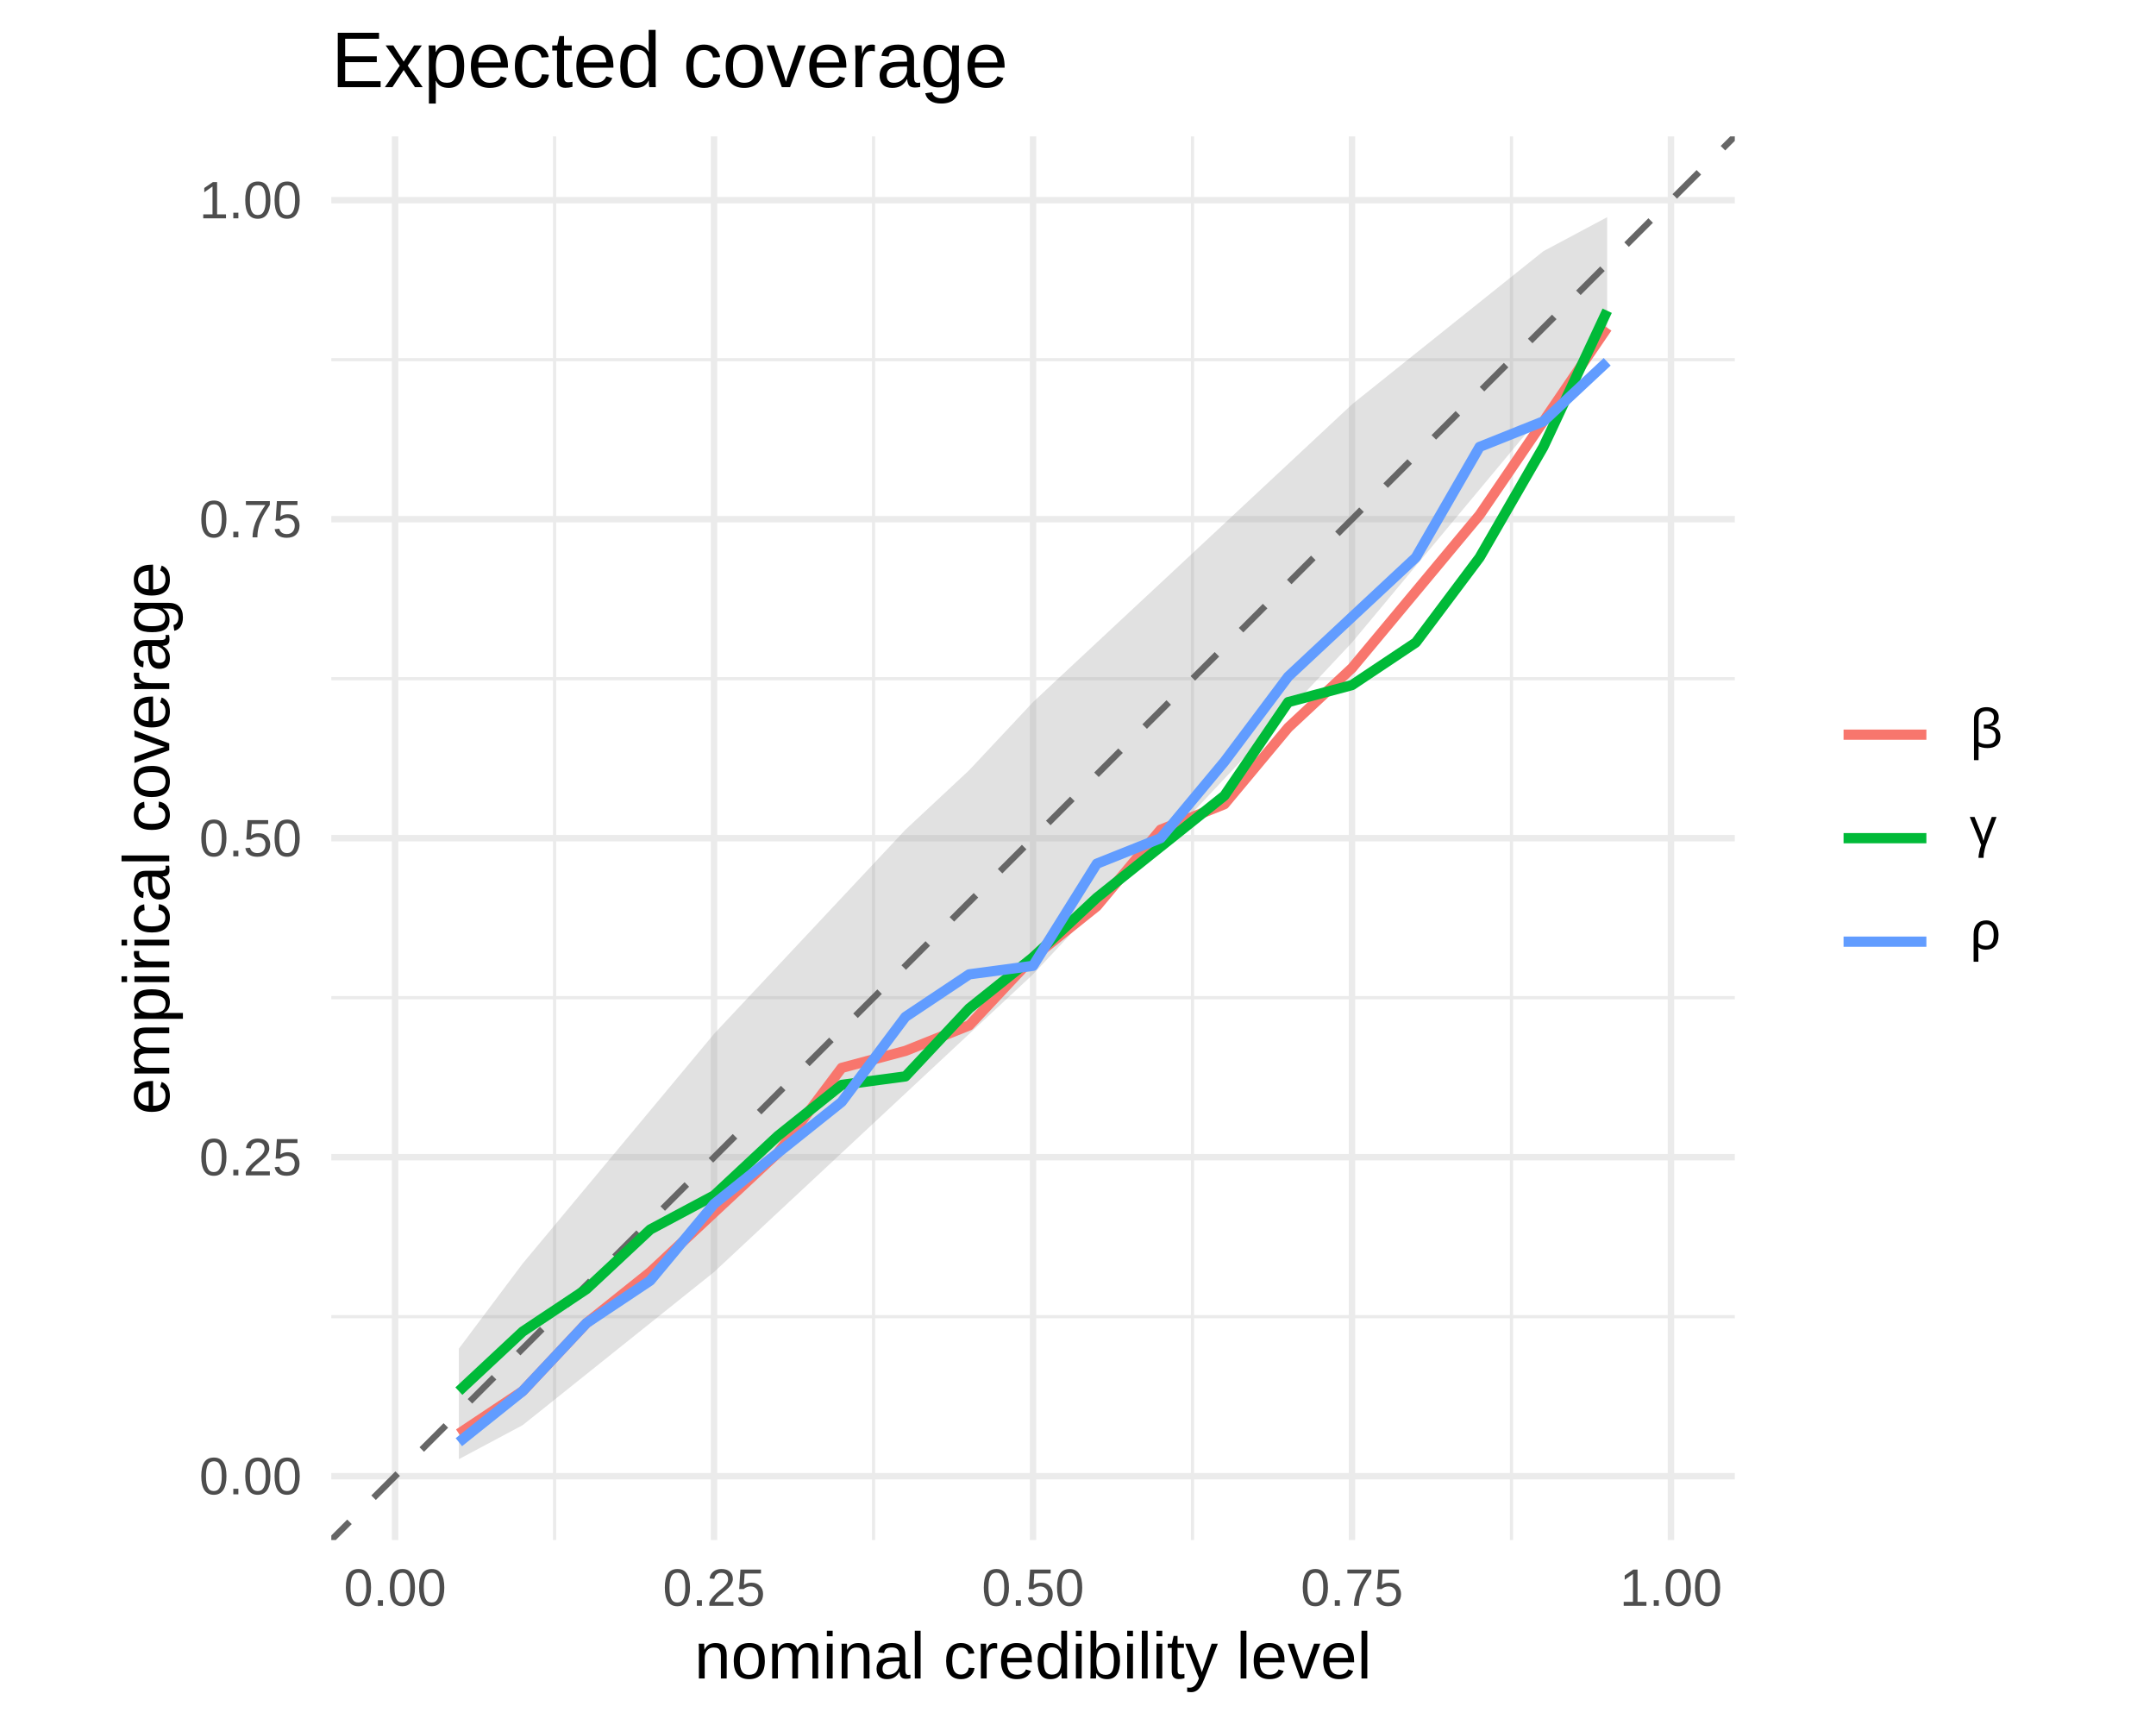
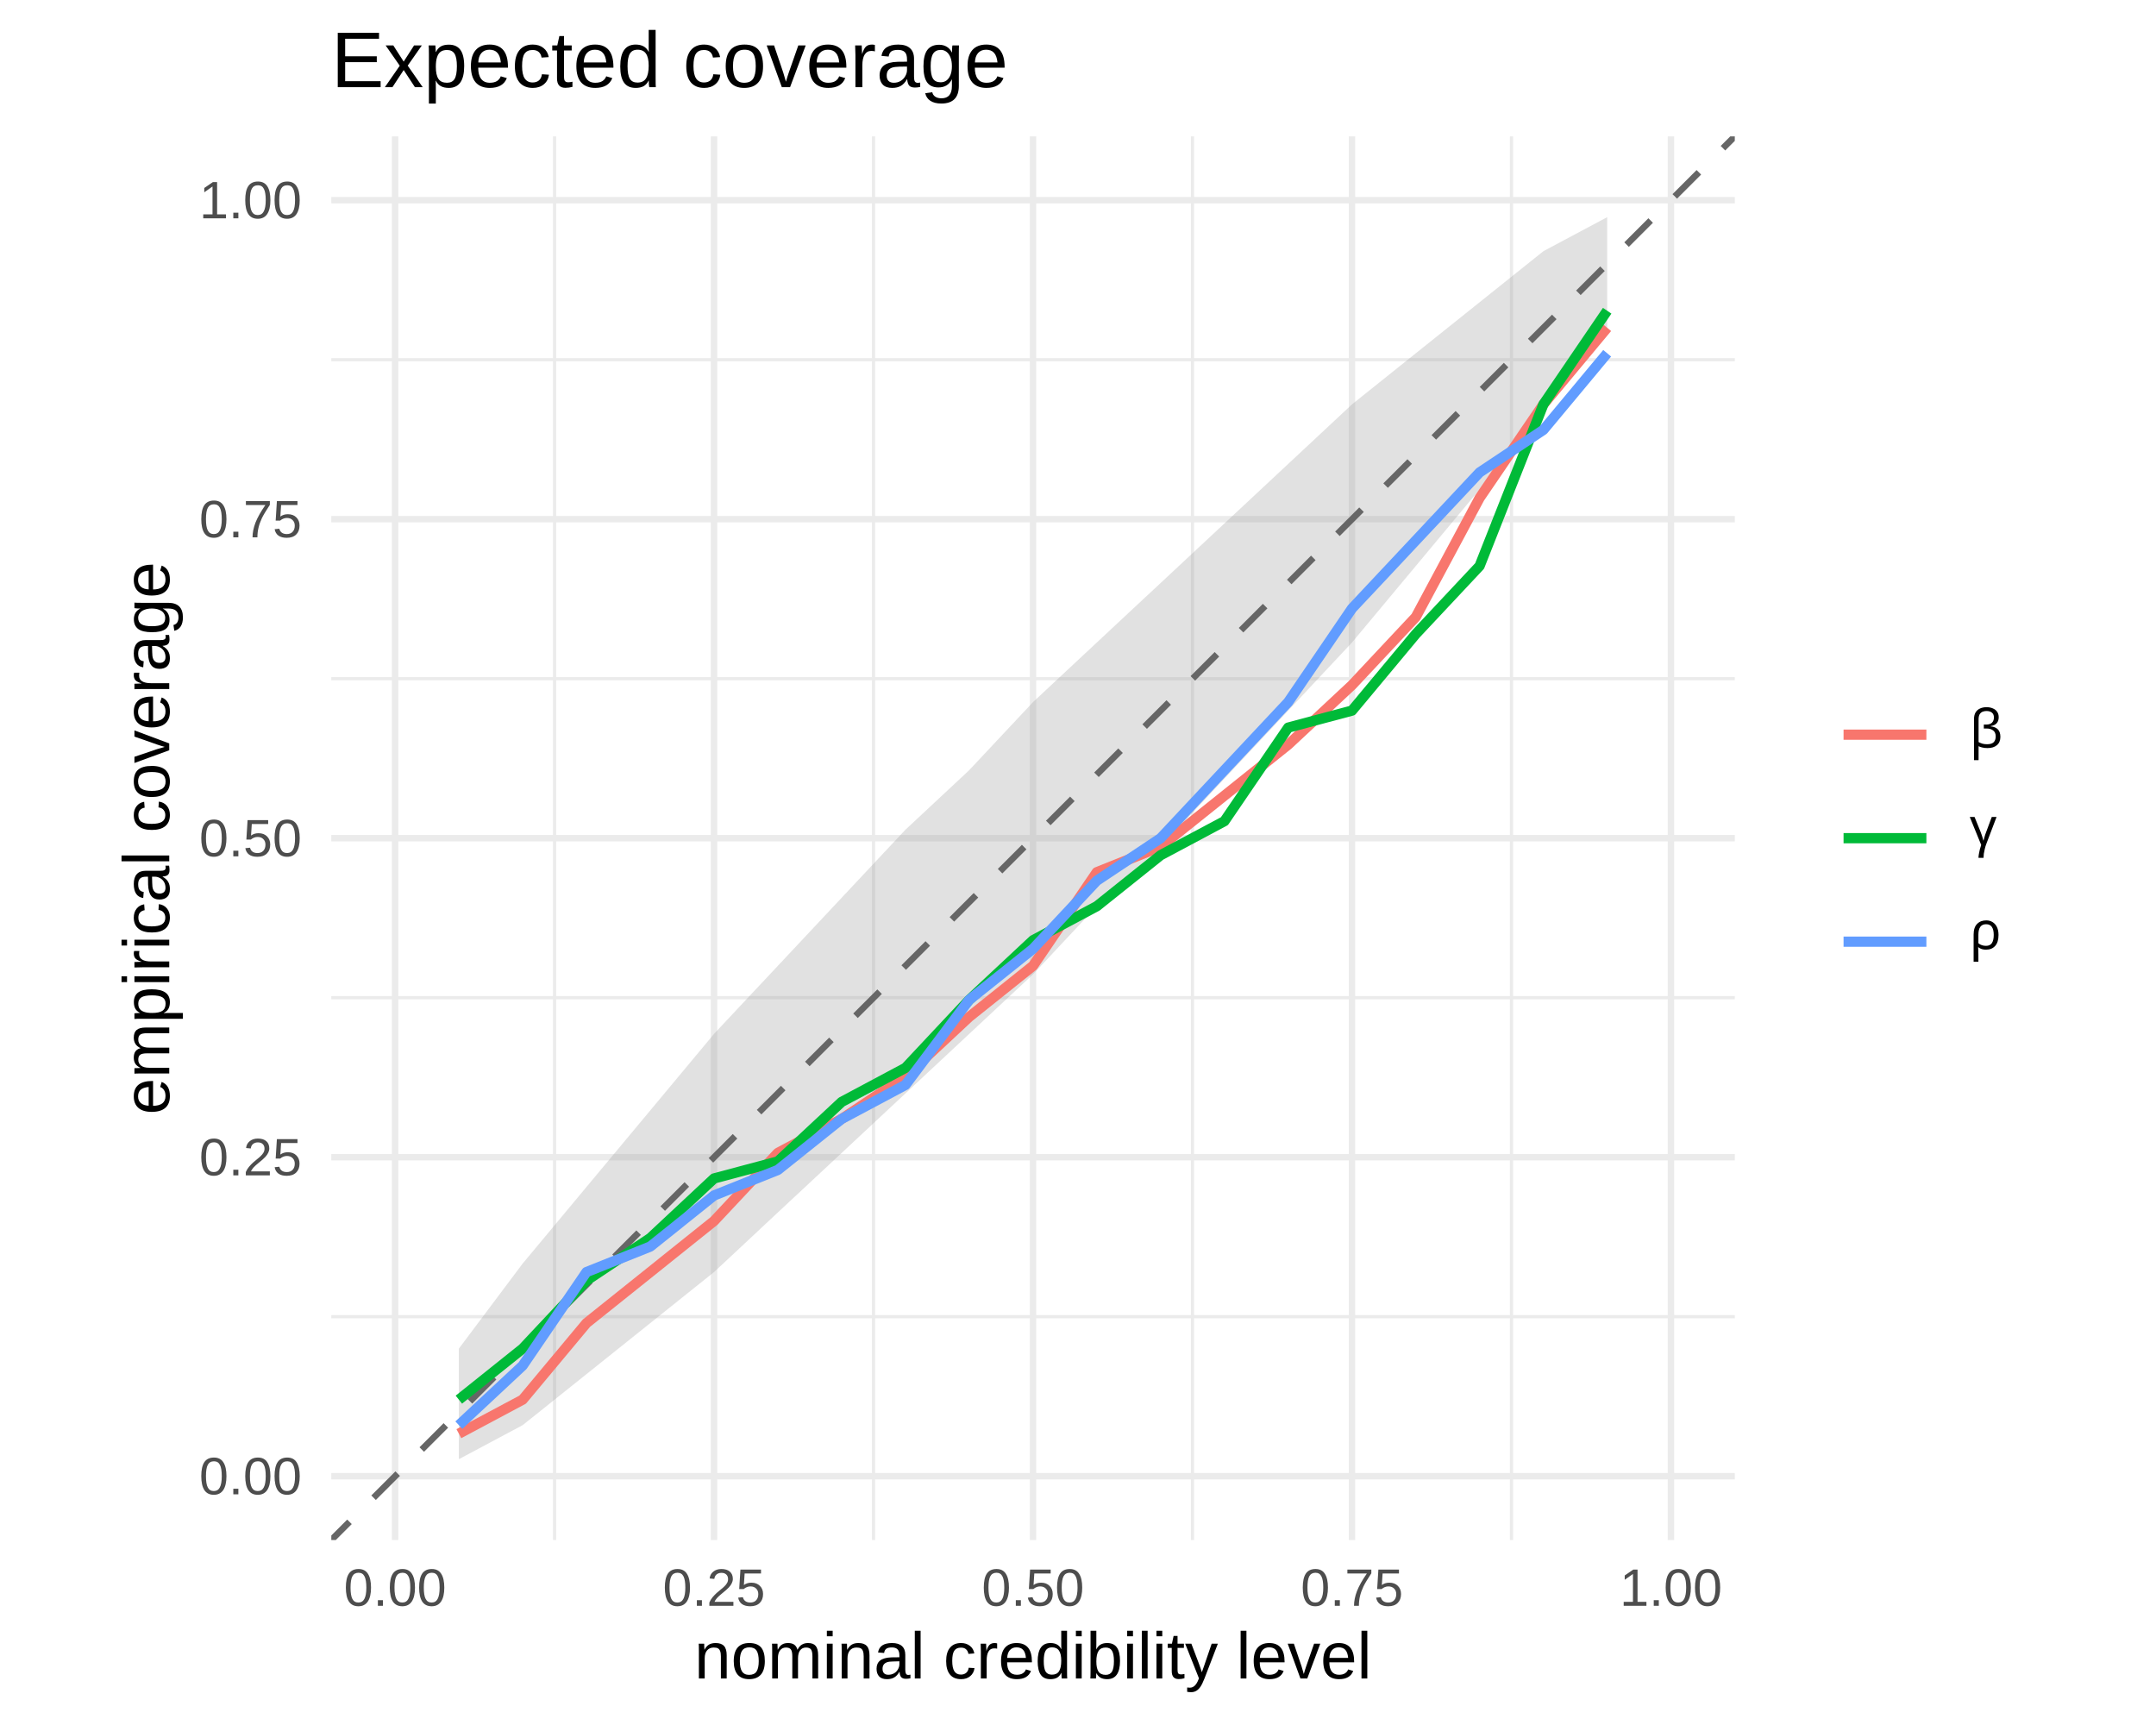
<svg xmlns="http://www.w3.org/2000/svg" width="360.00pt" height="288.00pt" viewBox="0 0 360.00 288.00">
  <g class="svglite">
    <defs>
      <style type="text/css">
    .svglite line, .svglite polyline, .svglite polygon, .svglite path, .svglite rect, .svglite circle {
      fill: none;
      stroke: #000000;
      stroke-linecap: round;
      stroke-linejoin: round;
      stroke-miterlimit: 10.00;
    }
    .svglite text {
      white-space: pre;
    }
    .svglite g.glyphgroup path {
      fill: inherit;
      stroke: none;
    }
  </style>
    </defs>
    <rect width="100%" height="100%" style="stroke: none; fill: #FFFFFF;" />
    <defs>
      <clipPath id="cpMC4wMHwzNjAuMDB8MC4wMHwyODguMDA=">
        <rect x="0.00" y="0.00" width="360.00" height="288.00" />
      </clipPath>
    </defs>
    <g clip-path="url(#cpMC4wMHwzNjAuMDB8MC4wMHwyODguMDA=)">
</g>
    <defs>
      <clipPath id="cpMTUuMjF8MzQ0Ljc5fDAuMDB8Mjg4LjAw">
        <rect x="15.21" y="0.00" width="329.58" height="288.00" />
      </clipPath>
    </defs>
    <g clip-path="url(#cpMTUuMjF8MzQ0Ljc5fDAuMDB8Mjg4LjAw)">
      <rect x="15.21" y="0.00" width="329.58" height="288.00" style="stroke-width: 1.07; stroke: none; fill: #FFFFFF;" />
    </g>
    <g clip-path="url(#cpMC4wMHwzNjAuMDB8MC4wMHwyODguMDA=)">
</g>
    <defs>
      <clipPath id="cpNTUuMzJ8Mjg5LjY3fDIyLjc3fDI1Ny4xMg==">
        <rect x="55.32" y="22.77" width="234.35" height="234.35" />
      </clipPath>
    </defs>
    <g clip-path="url(#cpNTUuMzJ8Mjg5LjY3fDIyLjc3fDI1Ny4xMg==)">
      <polyline points="55.32,219.83 289.67,219.83 " style="stroke-width: 0.53; stroke: #EBEBEB; stroke-linecap: butt;" />
      <polyline points="55.32,166.57 289.67,166.57 " style="stroke-width: 0.53; stroke: #EBEBEB; stroke-linecap: butt;" />
      <polyline points="55.32,113.31 289.67,113.31 " style="stroke-width: 0.53; stroke: #EBEBEB; stroke-linecap: butt;" />
      <polyline points="55.32,60.05 289.67,60.05 " style="stroke-width: 0.53; stroke: #EBEBEB; stroke-linecap: butt;" />
      <polyline points="92.60,257.12 92.60,22.77 " style="stroke-width: 0.53; stroke: #EBEBEB; stroke-linecap: butt;" />
      <polyline points="145.86,257.12 145.86,22.77 " style="stroke-width: 0.53; stroke: #EBEBEB; stroke-linecap: butt;" />
      <polyline points="199.12,257.12 199.12,22.77 " style="stroke-width: 0.53; stroke: #EBEBEB; stroke-linecap: butt;" />
      <polyline points="252.38,257.12 252.38,22.77 " style="stroke-width: 0.53; stroke: #EBEBEB; stroke-linecap: butt;" />
      <polyline points="55.32,246.46 289.67,246.46 " style="stroke-width: 1.07; stroke: #EBEBEB; stroke-linecap: butt;" />
      <polyline points="55.32,193.20 289.67,193.20 " style="stroke-width: 1.07; stroke: #EBEBEB; stroke-linecap: butt;" />
      <polyline points="55.32,139.94 289.67,139.94 " style="stroke-width: 1.07; stroke: #EBEBEB; stroke-linecap: butt;" />
      <polyline points="55.32,86.68 289.67,86.68 " style="stroke-width: 1.07; stroke: #EBEBEB; stroke-linecap: butt;" />
      <polyline points="55.32,33.42 289.67,33.42 " style="stroke-width: 1.07; stroke: #EBEBEB; stroke-linecap: butt;" />
      <polyline points="65.97,257.12 65.97,22.77 " style="stroke-width: 1.07; stroke: #EBEBEB; stroke-linecap: butt;" />
      <polyline points="119.23,257.12 119.23,22.77 " style="stroke-width: 1.07; stroke: #EBEBEB; stroke-linecap: butt;" />
      <polyline points="172.49,257.12 172.49,22.77 " style="stroke-width: 1.07; stroke: #EBEBEB; stroke-linecap: butt;" />
      <polyline points="225.75,257.12 225.75,22.77 " style="stroke-width: 1.07; stroke: #EBEBEB; stroke-linecap: butt;" />
      <polyline points="279.01,257.12 279.01,22.77 " style="stroke-width: 1.07; stroke: #EBEBEB; stroke-linecap: butt;" />
      <polygon points="76.62,225.16 87.27,210.96 97.93,198.17 108.58,185.39 119.23,172.61 129.88,161.25 140.54,149.88 151.19,138.52 161.84,128.58 172.49,117.22 183.14,107.27 193.80,97.33 204.45,87.39 215.10,77.45 225.75,67.51 236.41,58.98 247.06,50.46 257.71,41.94 268.36,36.26 268.36,54.72 257.71,68.93 247.06,81.71 236.41,94.49 225.75,107.27 215.10,118.64 204.45,130.00 193.80,141.36 183.14,151.30 172.49,162.67 161.84,172.61 151.19,182.55 140.54,192.49 129.88,202.43 119.23,212.38 108.58,220.90 97.93,229.42 87.27,237.94 76.62,243.62 " style="stroke-width: 0.00; stroke: none; stroke-linecap: butt; fill: #999999; fill-opacity: 0.30;" />
      <polyline points="76.62,225.16 87.27,210.96 97.93,198.17 108.58,185.39 119.23,172.61 129.88,161.25 140.54,149.88 151.19,138.52 161.84,128.58 172.49,117.22 183.14,107.27 193.80,97.33 204.45,87.39 215.10,77.45 225.75,67.51 236.41,58.98 247.06,50.46 257.71,41.94 268.36,36.26 " style="stroke-width: 1.07; stroke: none; stroke-linecap: butt;" />
      <polyline points="268.36,54.72 257.71,68.93 247.06,81.71 236.41,94.49 225.75,107.27 215.10,118.64 204.45,130.00 193.80,141.36 183.14,151.30 172.49,162.67 161.84,172.61 151.19,182.55 140.54,192.49 129.88,202.43 119.23,212.38 108.58,220.90 97.93,229.42 87.27,237.94 76.62,243.62 " style="stroke-width: 1.07; stroke: none; stroke-linecap: butt;" />
      <line x1="-179.03" y1="491.46" x2="524.02" y2="-211.58" style="stroke-width: 1.07; stroke: #666666; stroke-dasharray: 5.69,5.69; stroke-linecap: butt;" />
-       <polyline points="76.62,239.36 87.27,232.26 97.93,220.90 108.58,212.38 119.23,202.43 129.88,192.49 140.54,178.29 151.19,175.45 161.84,171.19 172.49,159.83 183.14,151.30 193.80,138.52 204.45,134.26 215.10,121.48 225.75,111.54 236.41,98.75 247.06,85.97 257.71,70.35 268.36,54.72 " style="stroke-width: 1.71; stroke: #F8766D; stroke-linecap: butt;" />
-       <polyline points="76.62,232.26 87.27,222.32 97.93,215.22 108.58,205.27 119.23,199.59 129.88,189.65 140.54,181.13 151.19,179.71 161.84,168.35 172.49,159.83 183.14,149.88 193.80,141.36 204.45,132.84 215.10,117.22 225.75,114.38 236.41,107.27 247.06,93.07 257.71,74.61 268.36,51.88 " style="stroke-width: 1.71; stroke: #00BA38; stroke-linecap: butt;" />
-       <polyline points="76.62,240.78 87.27,232.26 97.93,220.90 108.58,213.80 119.23,201.01 129.88,192.49 140.54,183.97 151.19,169.77 161.84,162.67 172.49,161.25 183.14,144.20 193.80,139.94 204.45,127.16 215.10,112.96 225.75,103.01 236.41,93.07 247.06,74.61 257.71,70.35 268.36,60.40 " style="stroke-width: 1.71; stroke: #619CFF; stroke-linecap: butt;" />
+       <polyline points="76.62,239.36 87.27,233.68 97.93,220.90 108.58,212.38 119.23,203.85 129.88,192.49 140.54,186.81 151.19,179.71 161.84,169.77 172.49,161.25 183.14,145.62 193.80,141.36 204.45,132.84 215.10,124.32 225.75,114.38 236.41,103.01 247.06,83.13 257.71,67.51 268.36,54.72 " style="stroke-width: 1.71; stroke: #F8766D; stroke-linecap: butt;" />
+       <polyline points="76.62,233.68 87.27,225.16 97.93,213.80 108.58,206.70 119.23,196.75 129.88,193.91 140.54,183.97 151.19,178.29 161.84,166.93 172.49,156.98 183.14,151.30 193.80,142.78 204.45,137.10 215.10,121.48 225.75,118.64 236.41,105.85 247.06,94.49 257.71,67.51 268.36,51.88 " style="stroke-width: 1.71; stroke: #00BA38; stroke-linecap: butt;" />
+       <polyline points="76.62,237.94 87.27,228.00 97.93,212.38 108.58,208.12 119.23,199.59 129.88,195.33 140.54,186.81 151.19,181.13 161.84,166.93 172.49,158.41 183.14,147.04 193.80,139.94 204.45,128.58 215.10,117.22 225.75,101.59 236.41,90.23 247.06,78.87 257.71,71.77 268.36,58.98 " style="stroke-width: 1.71; stroke: #619CFF; stroke-linecap: butt;" />
    </g>
    <g clip-path="url(#cpMC4wMHwzNjAuMDB8MC4wMHwyODguMDA=)">
      <text x="50.39" y="249.49" text-anchor="end" style="font-size: 8.80px;fill: #4D4D4D; font-family: &quot;Liberation Sans&quot;;" textLength="17.11px" lengthAdjust="spacingAndGlyphs">0.00</text>
      <text x="50.39" y="196.23" text-anchor="end" style="font-size: 8.80px;fill: #4D4D4D; font-family: &quot;Liberation Sans&quot;;" textLength="17.11px" lengthAdjust="spacingAndGlyphs">0.25</text>
      <text x="50.39" y="142.97" text-anchor="end" style="font-size: 8.80px;fill: #4D4D4D; font-family: &quot;Liberation Sans&quot;;" textLength="17.11px" lengthAdjust="spacingAndGlyphs">0.50</text>
      <text x="50.39" y="89.71" text-anchor="end" style="font-size: 8.80px;fill: #4D4D4D; font-family: &quot;Liberation Sans&quot;;" textLength="17.11px" lengthAdjust="spacingAndGlyphs">0.75</text>
      <text x="50.39" y="36.45" text-anchor="end" style="font-size: 8.80px;fill: #4D4D4D; font-family: &quot;Liberation Sans&quot;;" textLength="17.11px" lengthAdjust="spacingAndGlyphs">1.00</text>
      <text x="65.97" y="268.10" text-anchor="middle" style="font-size: 8.80px;fill: #4D4D4D; font-family: &quot;Liberation Sans&quot;;" textLength="17.11px" lengthAdjust="spacingAndGlyphs">0.00</text>
      <text x="119.23" y="268.10" text-anchor="middle" style="font-size: 8.80px;fill: #4D4D4D; font-family: &quot;Liberation Sans&quot;;" textLength="17.11px" lengthAdjust="spacingAndGlyphs">0.25</text>
      <text x="172.49" y="268.10" text-anchor="middle" style="font-size: 8.80px;fill: #4D4D4D; font-family: &quot;Liberation Sans&quot;;" textLength="17.11px" lengthAdjust="spacingAndGlyphs">0.50</text>
      <text x="225.75" y="268.10" text-anchor="middle" style="font-size: 8.80px;fill: #4D4D4D; font-family: &quot;Liberation Sans&quot;;" textLength="17.11px" lengthAdjust="spacingAndGlyphs">0.75</text>
      <text x="279.01" y="268.10" text-anchor="middle" style="font-size: 8.80px;fill: #4D4D4D; font-family: &quot;Liberation Sans&quot;;" textLength="17.11px" lengthAdjust="spacingAndGlyphs">1.00</text>
      <text x="172.49" y="280.24" text-anchor="middle" style="font-size: 11.00px; font-family: &quot;Liberation Sans&quot;;" textLength="113.12px" lengthAdjust="spacingAndGlyphs">nominal credibility level</text>
      <text transform="translate(28.26,139.94) rotate(-90)" text-anchor="middle" style="font-size: 11.00px; font-family: &quot;Liberation Sans&quot;;" textLength="92.34px" lengthAdjust="spacingAndGlyphs">empirical coverage</text>
      <line x1="307.83" y1="122.66" x2="321.66" y2="122.66" style="stroke-width: 1.71; stroke: #F8766D; stroke-linecap: butt;" />
      <line x1="307.83" y1="139.94" x2="321.66" y2="139.94" style="stroke-width: 1.71; stroke: #00BA38; stroke-linecap: butt;" />
      <line x1="307.83" y1="157.22" x2="321.66" y2="157.22" style="stroke-width: 1.71; stroke: #619CFF; stroke-linecap: butt;" />
      <text x="328.86" y="124.80" style="font-size: 8.80px; font-family: &quot;OpenSymbol&quot;;" textLength="4.83px" lengthAdjust="spacingAndGlyphs">β</text>
      <text x="328.86" y="141.12" style="font-size: 8.80px; font-family: &quot;OpenSymbol&quot;;" textLength="4.97px" lengthAdjust="spacingAndGlyphs">γ</text>
      <text x="328.86" y="158.46" style="font-size: 8.80px; font-family: &quot;OpenSymbol&quot;;" textLength="4.83px" lengthAdjust="spacingAndGlyphs">ρ</text>
      <text x="55.32" y="14.55" style="font-size: 13.20px; font-family: &quot;Liberation Sans&quot;;" textLength="112.83px" lengthAdjust="spacingAndGlyphs">Expected coverage</text>
    </g>
  </g>
</svg>
